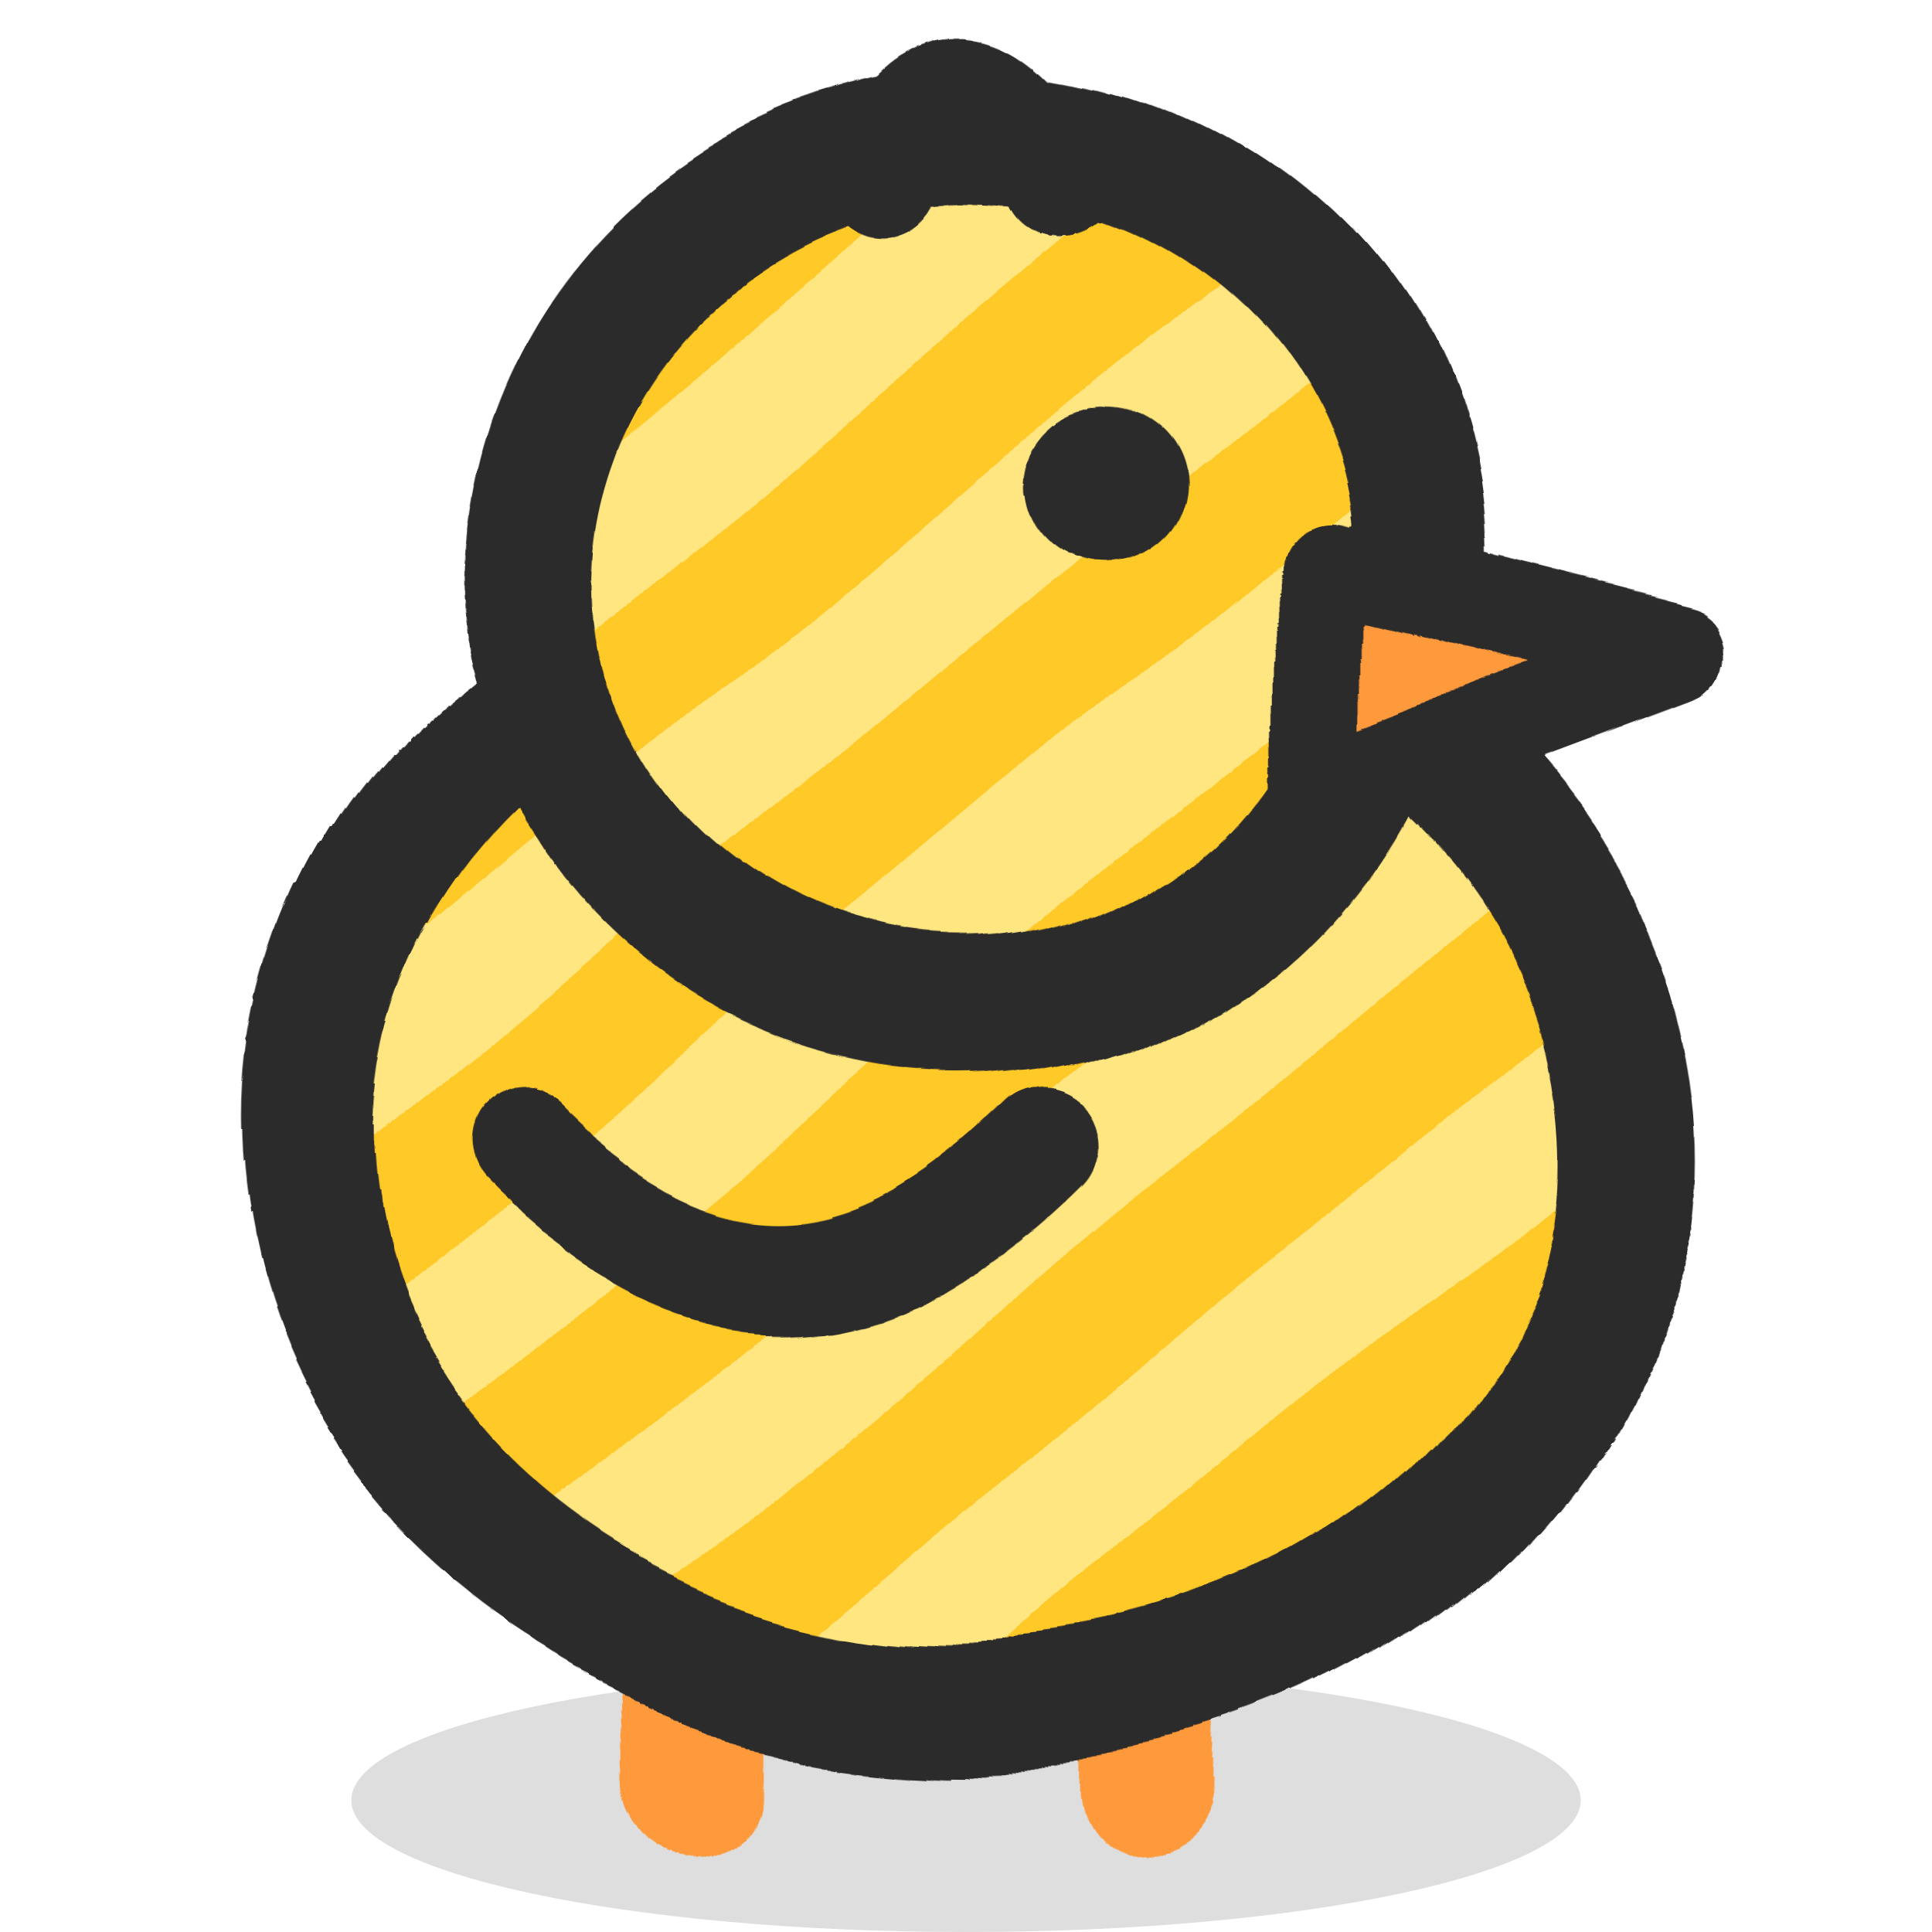
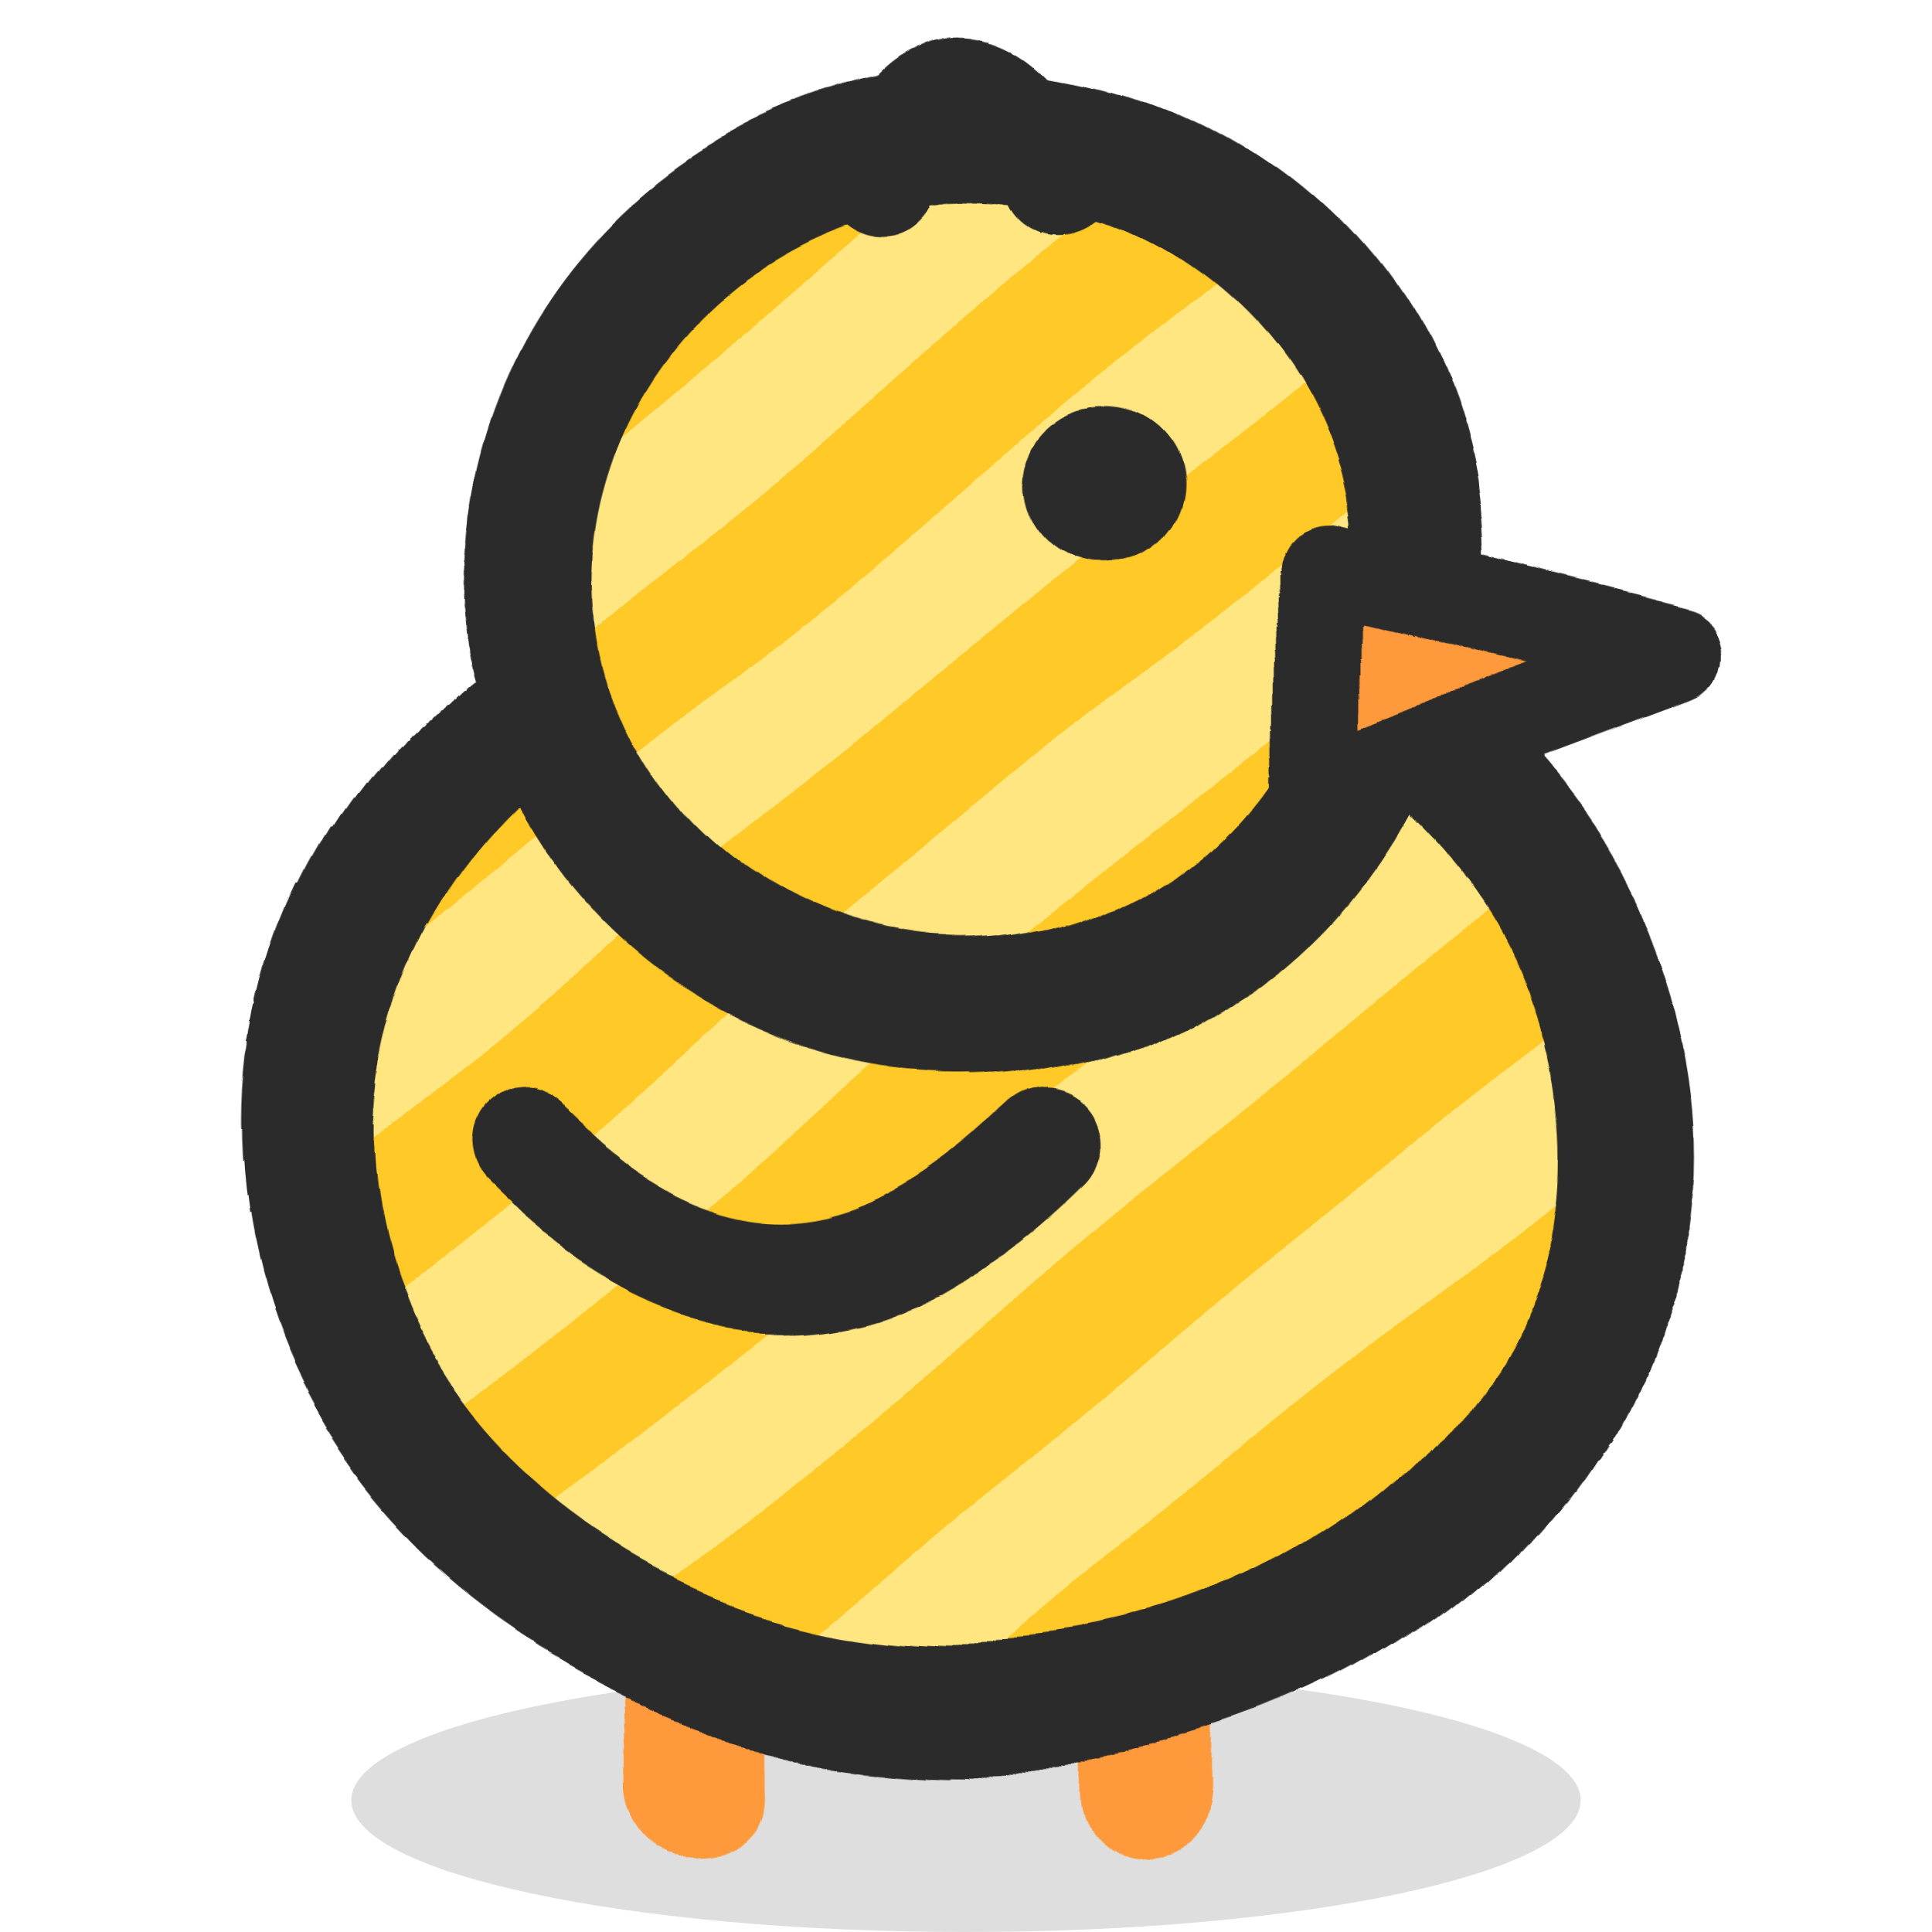
<svg xmlns="http://www.w3.org/2000/svg" width="44" height="44" viewBox="0 0 44 44">
  <defs>
    <filter id="titrek" filterUnits="userSpaceOnUse" x="0" y="0" width="100%" height="100%">
      <feTurbulence type="fractalNoise" baseFrequency="0.06" numOctaves="2" seed="905" result="g" />
-       <feDisplacementMap in="SourceGraphic" in2="g" scale="2" xChannelSelector="R" yChannelSelector="G" />
+       <feDisplacementMap in="SourceGraphic" in2="g" scale="1.6" xChannelSelector="R" yChannelSelector="G" />
    </filter>
    <pattern id="sari" width="6" height="6" patternUnits="userSpaceOnUse" patternTransform="rotate(-40)">
      <rect width="6" height="6" fill="#ffe680" />
      <line x1="0" y1="3.0" x2="6" y2="3.0" stroke="#ffc928" stroke-width="3" stroke-linecap="round" />
    </pattern>
  </defs>
  <ellipse cx="22" cy="41" rx="14" ry="3" fill="#000" fill-opacity="0.13" />
  <g filter="url(#titrek)" stroke="#2b2b2b" stroke-width="3" stroke-linecap="round" stroke-linejoin="round">
    <path d="M16 36 v5 M26 36 v5" fill="none" stroke="#ff9a3c" stroke-width="3" />
    <ellipse cx="22" cy="26" rx="15" ry="13" fill="url(#sari)" />
    <circle cx="22" cy="13" r="10" fill="url(#sari)" />
    <path d="M30 13 l8 2 l-8 3z" fill="#ff9a3c" stroke-width="2" />
    <circle cx="25" cy="11" r="1.8" fill="#2b2b2b" stroke="none" />
    <path d="M12 26 q6 6 12 0" fill="none" stroke-width="2.5" />
    <path d="M20 4 q2 -4 4 0" fill="none" stroke-width="2.5" />
  </g>
</svg>
